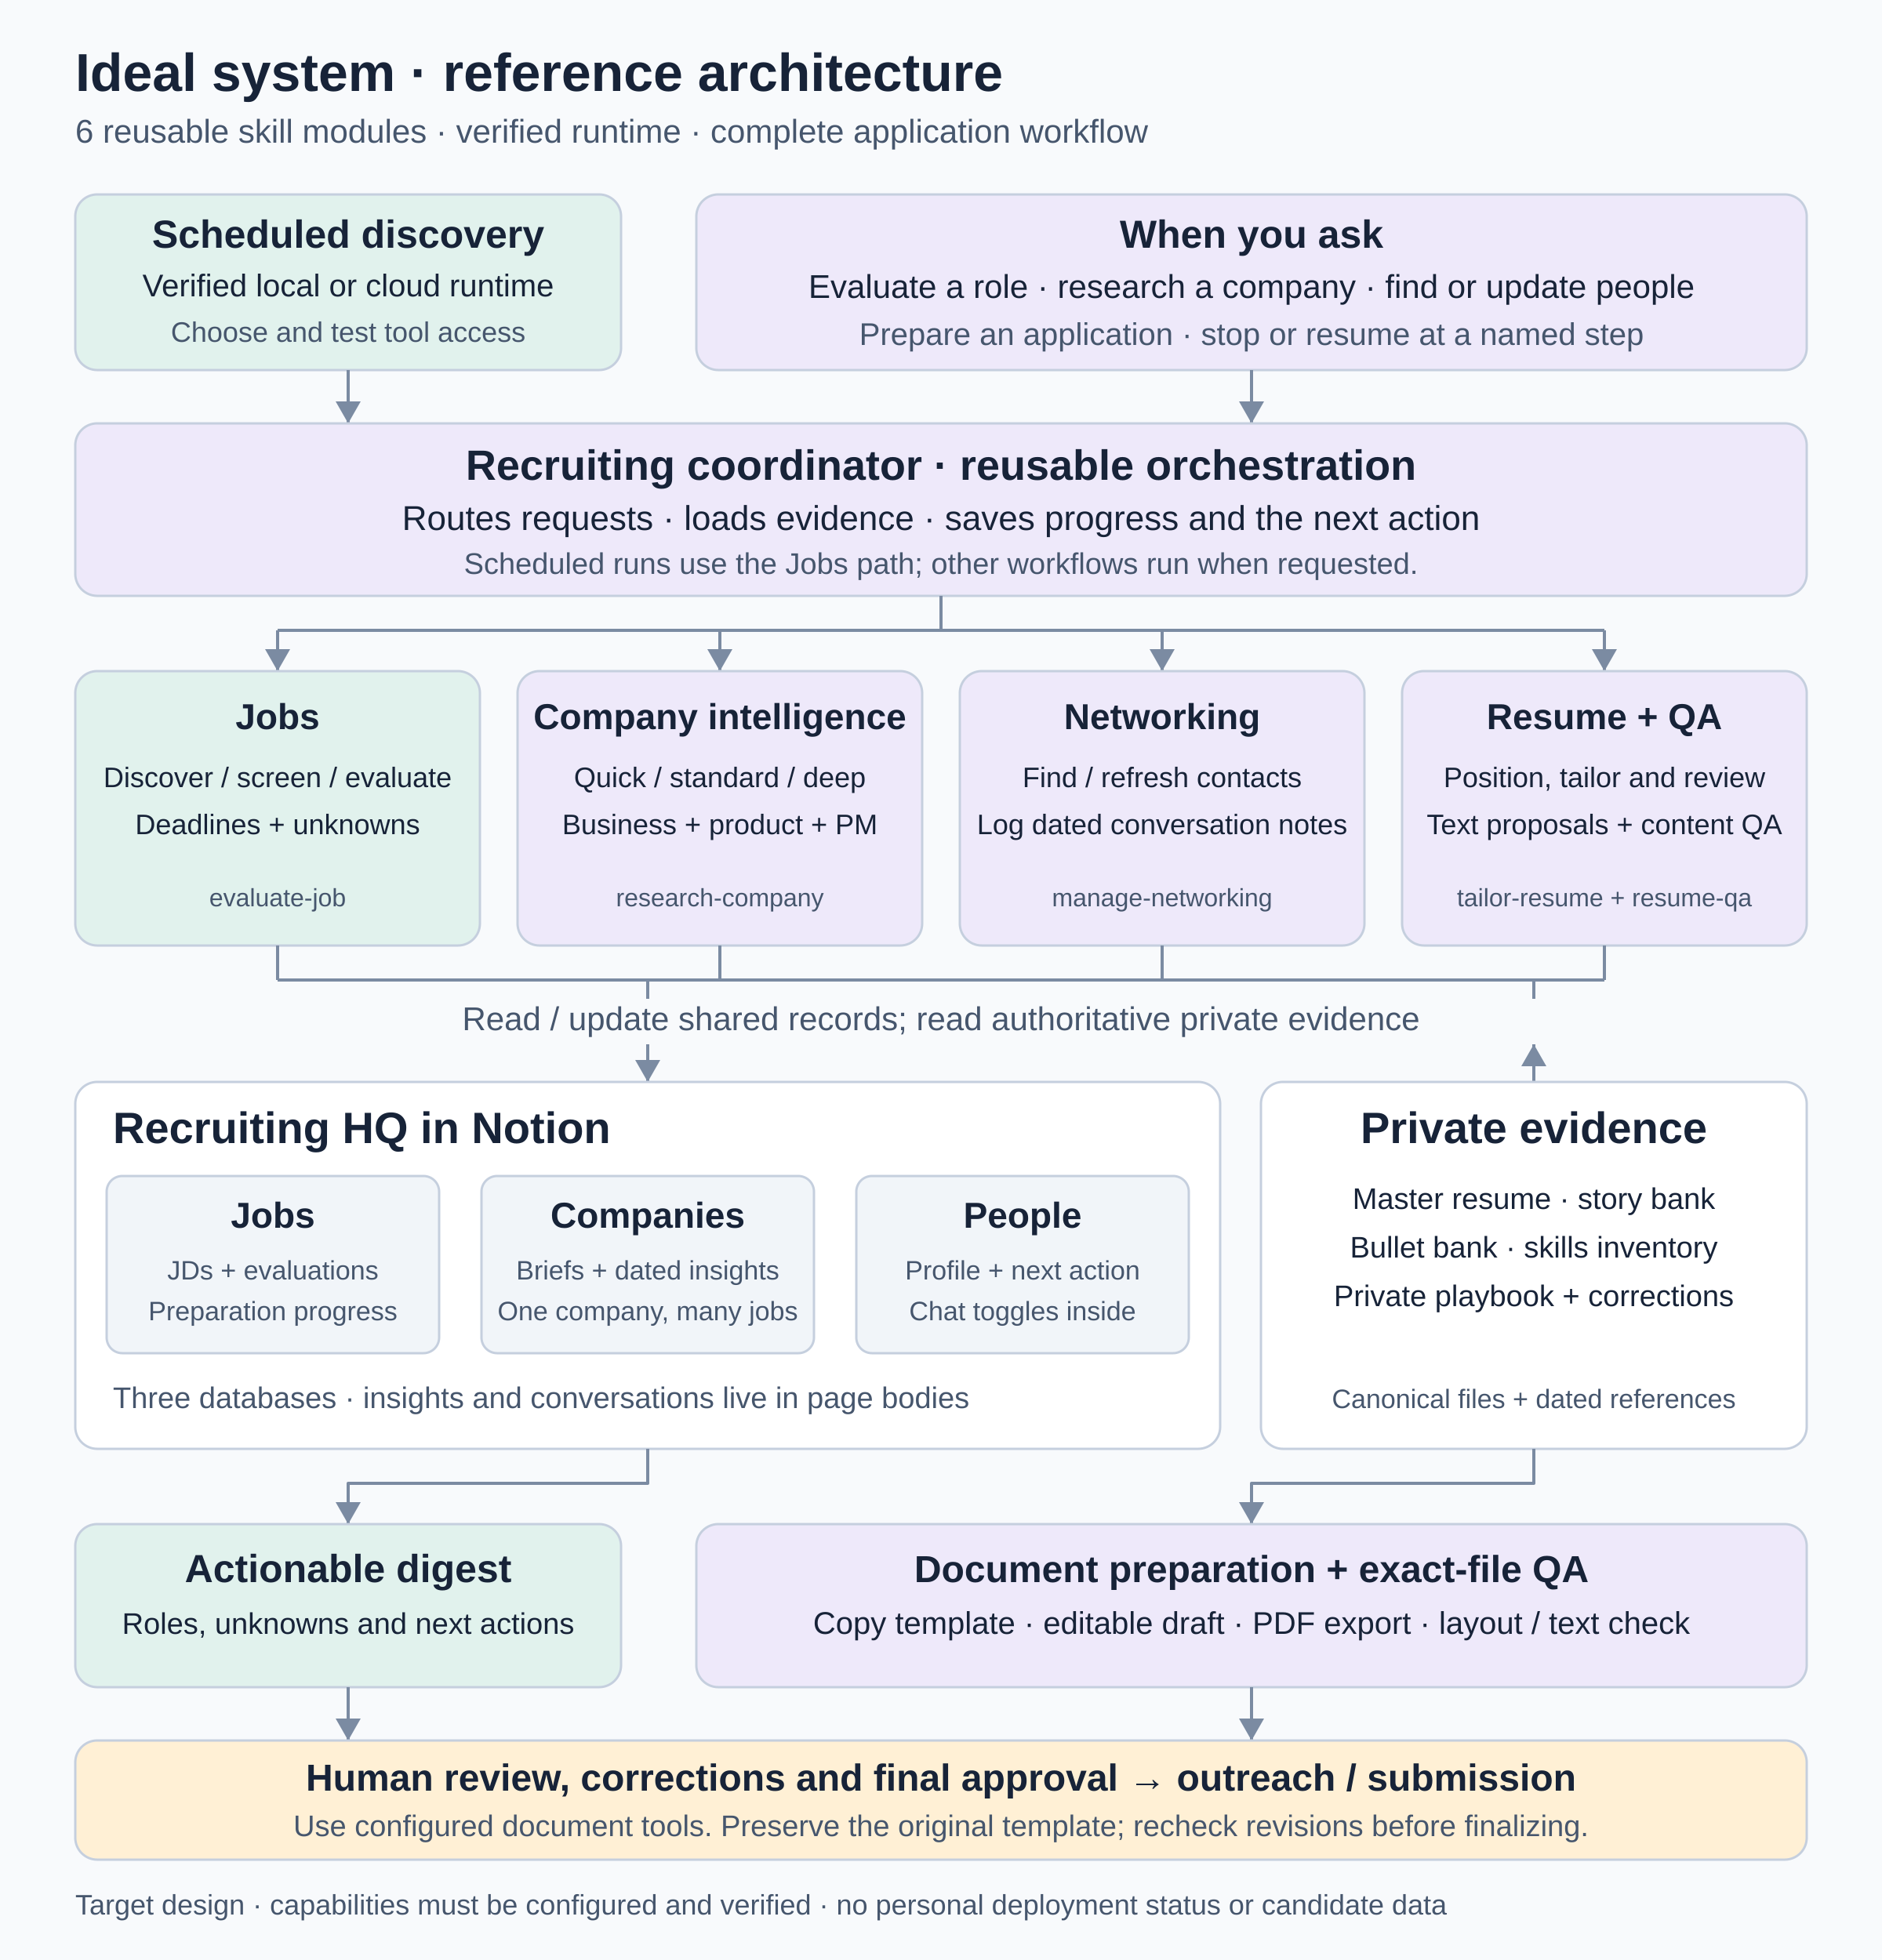
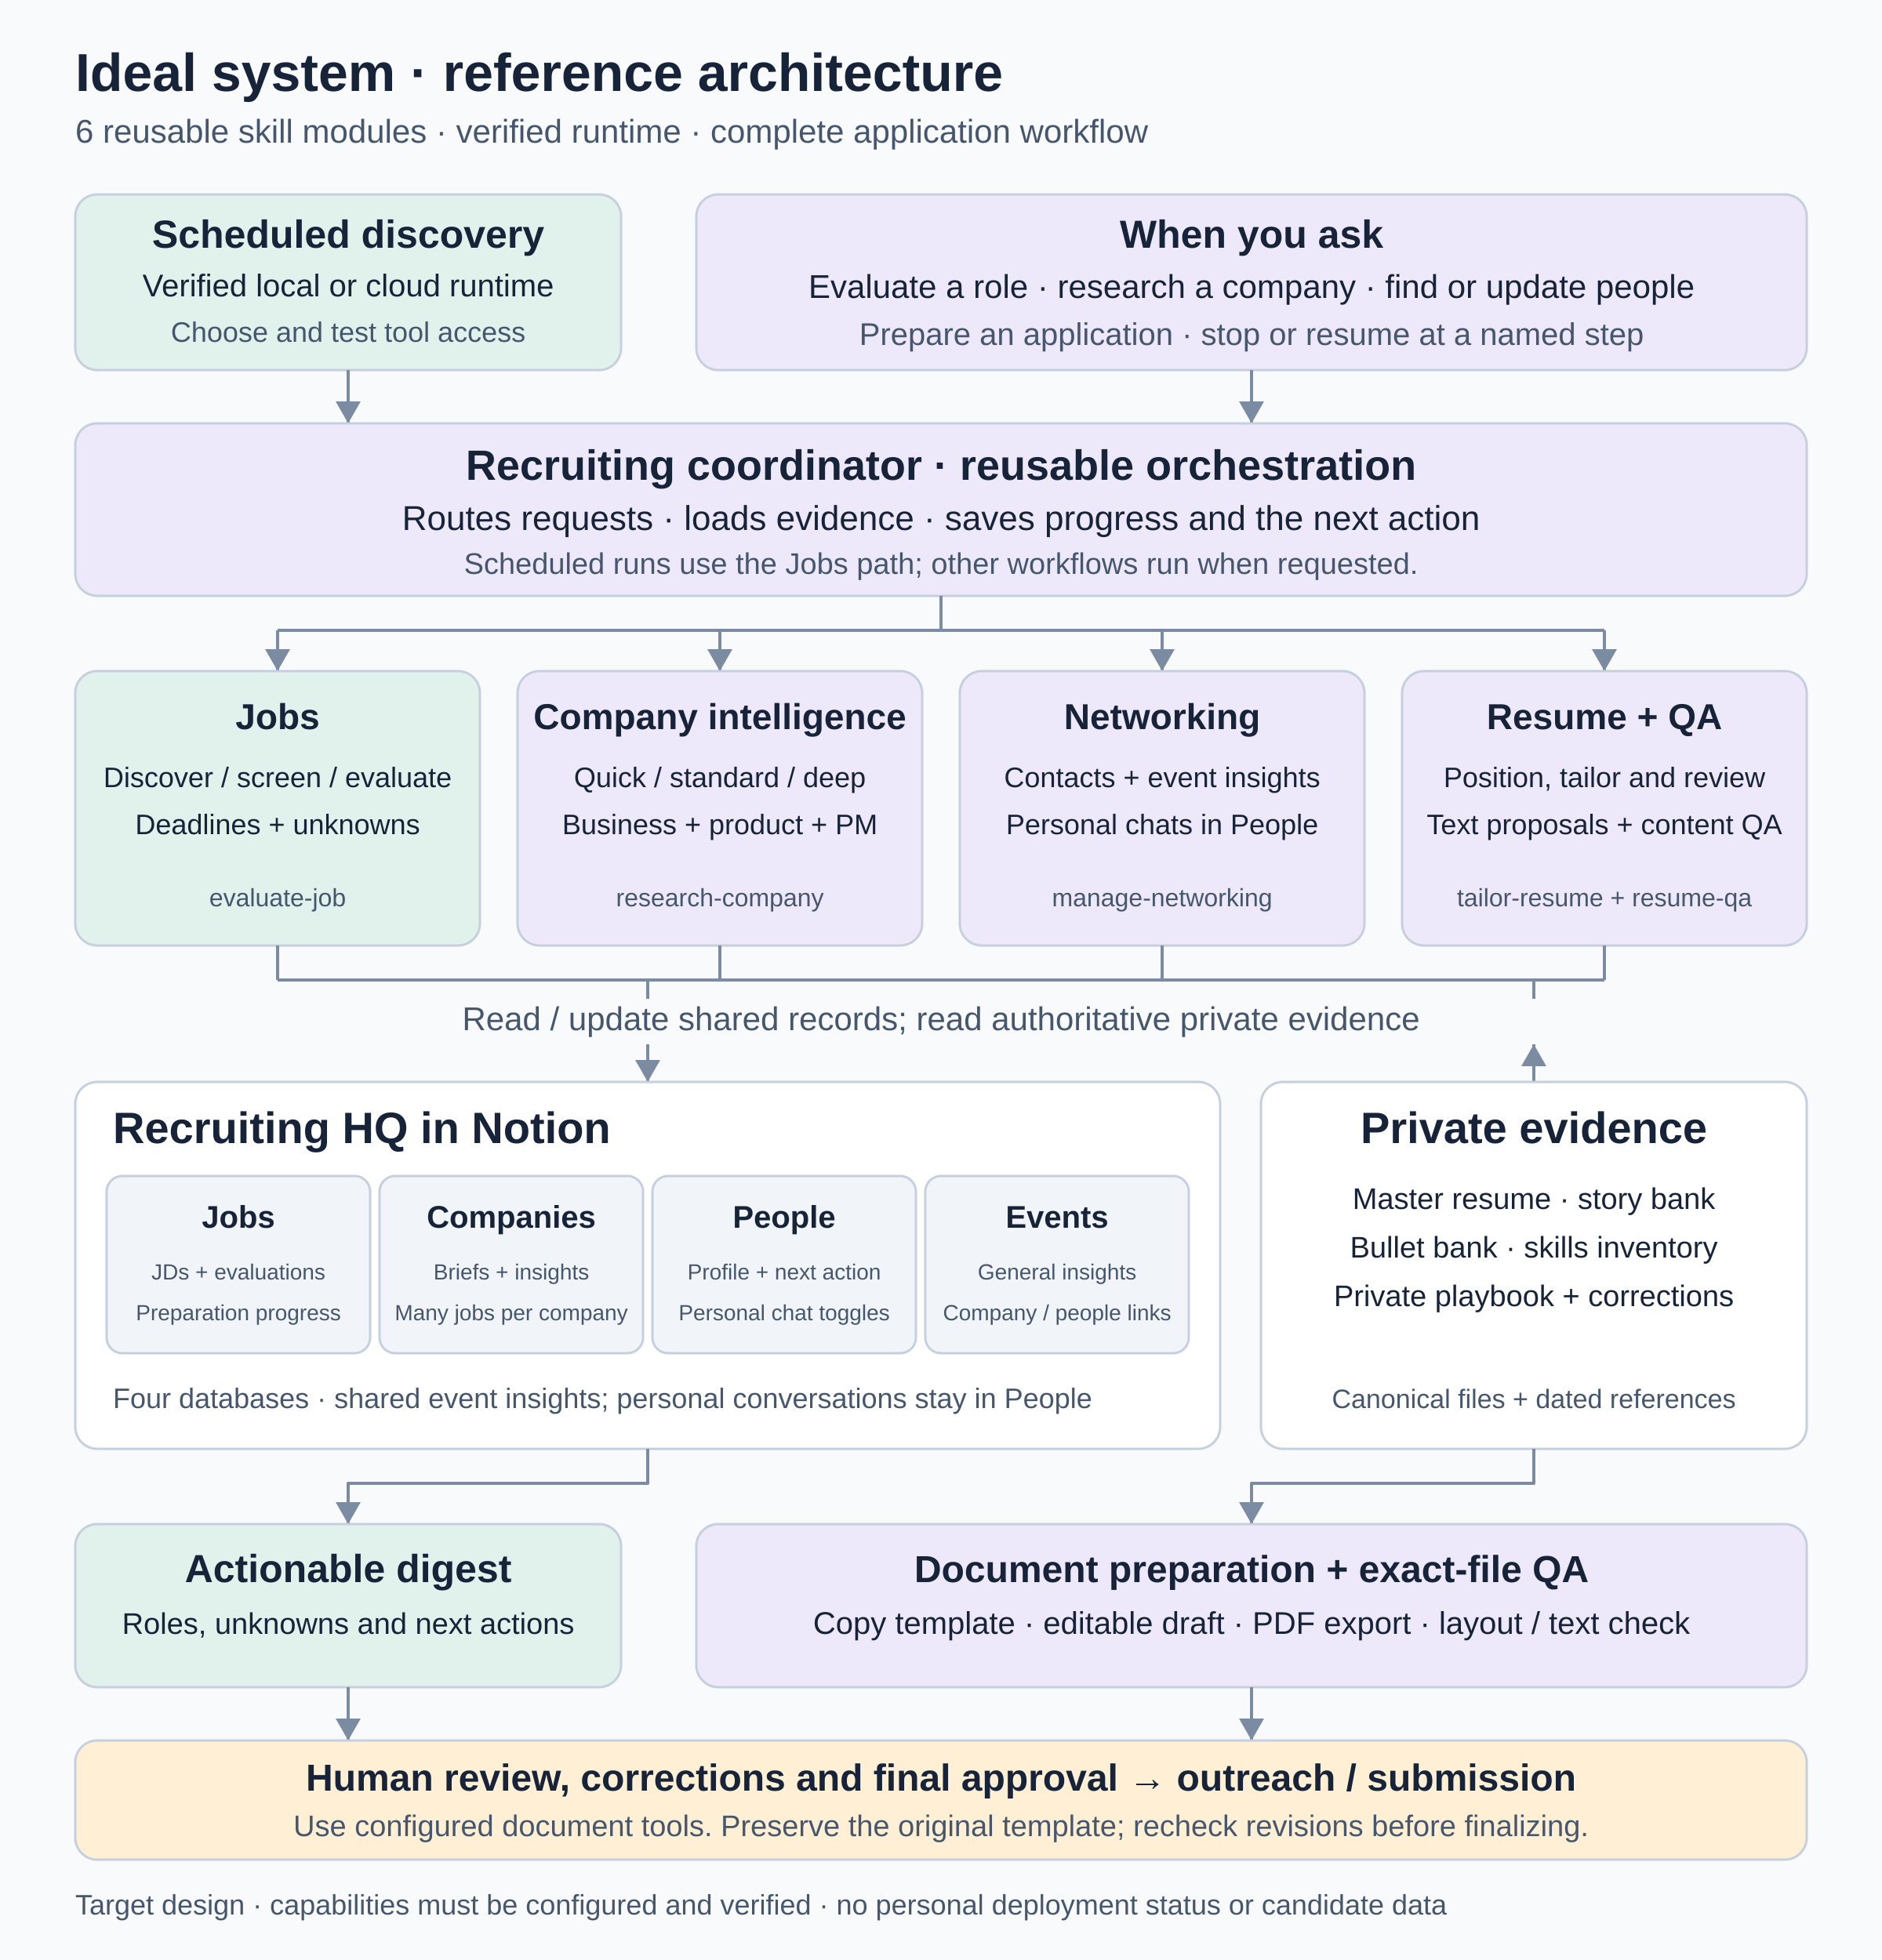
<svg xmlns="http://www.w3.org/2000/svg" width="1200" height="1250" viewBox="0 0 1200 1250" role="img" aria-labelledby="title desc">
  <defs>
    <marker id="arrow" markerWidth="8" markerHeight="8" refX="7" refY="4" orient="auto-start-reverse">
      <path d="M0 0L7 4L0 8" fill="#7b8ba2" />
    </marker>
  </defs>
  <rect x="0" y="0" width="1200" height="1250" rx="0" fill="#f8fafc" stroke="#f8fafc" stroke-width="1.5" />
  <text x="48" y="58" fill="#172338" font-family="Arial, Helvetica, sans-serif" font-size="34" font-weight="600" text-anchor="start">Ideal system · reference architecture</text>
  <text x="48" y="91" fill="#46566d" font-family="Arial, Helvetica, sans-serif" font-size="21" font-weight="400" text-anchor="start">6 reusable skill modules · verified runtime · complete application workflow</text>
  <rect x="48" y="124" width="348" height="112" rx="14" fill="#e1f2ed" stroke="#c5cfde" stroke-width="1.5" />
  <text x="222" y="158" fill="#172338" font-family="Arial, Helvetica, sans-serif" font-size="25" font-weight="600" text-anchor="middle">Scheduled discovery</text>
  <text x="222" y="189" fill="#172338" font-family="Arial, Helvetica, sans-serif" font-size="20" font-weight="400" text-anchor="middle">Verified local or cloud runtime</text>
  <text x="222" y="218" fill="#46566d" font-family="Arial, Helvetica, sans-serif" font-size="18" font-weight="400" text-anchor="middle">Choose and test tool access</text>
  <rect x="444" y="124" width="708" height="112" rx="14" fill="#eee9fa" stroke="#c5cfde" stroke-width="1.5" />
  <text x="798" y="158" fill="#172338" font-family="Arial, Helvetica, sans-serif" font-size="25" font-weight="600" text-anchor="middle">When you ask</text>
  <text x="798" y="190" fill="#172338" font-family="Arial, Helvetica, sans-serif" font-size="21" font-weight="400" text-anchor="middle">Evaluate a role · research a company · find or update people</text>
  <text x="798" y="220" fill="#46566d" font-family="Arial, Helvetica, sans-serif" font-size="20" font-weight="400" text-anchor="middle">Prepare an application · stop or resume at a named step</text>
  <path d="M222 236 L222 270" fill="none" stroke="#7b8ba2" stroke-width="2" stroke-linejoin="round" marker-end="url(#arrow)" />
  <path d="M798 236 L798 270" fill="none" stroke="#7b8ba2" stroke-width="2" stroke-linejoin="round" marker-end="url(#arrow)" />
  <rect x="48" y="270" width="1104" height="110" rx="14" fill="#eee9fa" stroke="#c5cfde" stroke-width="1.5" />
  <text x="600" y="306" fill="#172338" font-family="Arial, Helvetica, sans-serif" font-size="27" font-weight="600" text-anchor="middle">Recruiting coordinator · reusable orchestration</text>
  <text x="600" y="338" fill="#172338" font-family="Arial, Helvetica, sans-serif" font-size="22" font-weight="400" text-anchor="middle">Routes requests · loads evidence · saves progress and the next action</text>
  <text x="600" y="366" fill="#46566d" font-family="Arial, Helvetica, sans-serif" font-size="19" font-weight="400" text-anchor="middle">Scheduled runs use the Jobs path; other workflows run when requested.</text>
  <path d="M600 380 L600 402" fill="none" stroke="#7b8ba2" stroke-width="2" stroke-linejoin="round" />
  <path d="M177 402 L1023 402" fill="none" stroke="#7b8ba2" stroke-width="2" stroke-linejoin="round" />
  <path d="M177 402 L177 428" fill="none" stroke="#7b8ba2" stroke-width="2" stroke-linejoin="round" marker-end="url(#arrow)" />
  <path d="M459 402 L459 428" fill="none" stroke="#7b8ba2" stroke-width="2" stroke-linejoin="round" marker-end="url(#arrow)" />
  <path d="M741 402 L741 428" fill="none" stroke="#7b8ba2" stroke-width="2" stroke-linejoin="round" marker-end="url(#arrow)" />
  <path d="M1023 402 L1023 428" fill="none" stroke="#7b8ba2" stroke-width="2" stroke-linejoin="round" marker-end="url(#arrow)" />
  <rect x="48" y="428" width="258" height="175" rx="14" fill="#e1f2ed" stroke="#c5cfde" stroke-width="1.5" />
  <text x="177" y="465" fill="#172338" font-family="Arial, Helvetica, sans-serif" font-size="23" font-weight="600" text-anchor="middle">Jobs</text>
  <text x="177" y="502" fill="#172338" font-family="Arial, Helvetica, sans-serif" font-size="18" font-weight="400" text-anchor="middle">Discover / screen / evaluate</text>
  <text x="177" y="532" fill="#172338" font-family="Arial, Helvetica, sans-serif" font-size="18" font-weight="400" text-anchor="middle">Deadlines + unknowns</text>
  <text x="177" y="578" fill="#46566d" font-family="Arial, Helvetica, sans-serif" font-size="16" font-weight="400" text-anchor="middle">evaluate-job</text>
  <path d="M177 603 L177 625" fill="none" stroke="#7b8ba2" stroke-width="2" stroke-linejoin="round" />
  <rect x="330" y="428" width="258" height="175" rx="14" fill="#eee9fa" stroke="#c5cfde" stroke-width="1.5" />
  <text x="459" y="465" fill="#172338" font-family="Arial, Helvetica, sans-serif" font-size="23" font-weight="600" text-anchor="middle">Company intelligence</text>
  <text x="459" y="502" fill="#172338" font-family="Arial, Helvetica, sans-serif" font-size="18" font-weight="400" text-anchor="middle">Quick / standard / deep</text>
  <text x="459" y="532" fill="#172338" font-family="Arial, Helvetica, sans-serif" font-size="18" font-weight="400" text-anchor="middle">Business + product + PM</text>
  <text x="459" y="578" fill="#46566d" font-family="Arial, Helvetica, sans-serif" font-size="16" font-weight="400" text-anchor="middle">research-company</text>
  <path d="M459 603 L459 625" fill="none" stroke="#7b8ba2" stroke-width="2" stroke-linejoin="round" />
  <rect x="612" y="428" width="258" height="175" rx="14" fill="#eee9fa" stroke="#c5cfde" stroke-width="1.5" />
  <text x="741" y="465" fill="#172338" font-family="Arial, Helvetica, sans-serif" font-size="23" font-weight="600" text-anchor="middle">Networking</text>
-   <text x="741" y="502" fill="#172338" font-family="Arial, Helvetica, sans-serif" font-size="18" font-weight="400" text-anchor="middle">Find / refresh contacts</text>
-   <text x="741" y="532" fill="#172338" font-family="Arial, Helvetica, sans-serif" font-size="18" font-weight="400" text-anchor="middle">Log dated conversation notes</text>
+   <text x="741" y="502" fill="#172338" font-family="Arial, Helvetica, sans-serif" font-size="18" font-weight="400" text-anchor="middle">Contacts + event insights</text>
+   <text x="741" y="532" fill="#172338" font-family="Arial, Helvetica, sans-serif" font-size="18" font-weight="400" text-anchor="middle">Personal chats in People</text>
  <text x="741" y="578" fill="#46566d" font-family="Arial, Helvetica, sans-serif" font-size="16" font-weight="400" text-anchor="middle">manage-networking</text>
  <path d="M741 603 L741 625" fill="none" stroke="#7b8ba2" stroke-width="2" stroke-linejoin="round" />
  <rect x="894" y="428" width="258" height="175" rx="14" fill="#eee9fa" stroke="#c5cfde" stroke-width="1.5" />
  <text x="1023" y="465" fill="#172338" font-family="Arial, Helvetica, sans-serif" font-size="23" font-weight="600" text-anchor="middle">Resume + QA</text>
  <text x="1023" y="502" fill="#172338" font-family="Arial, Helvetica, sans-serif" font-size="18" font-weight="400" text-anchor="middle">Position, tailor and review</text>
  <text x="1023" y="532" fill="#172338" font-family="Arial, Helvetica, sans-serif" font-size="18" font-weight="400" text-anchor="middle">Text proposals + content QA</text>
  <text x="1023" y="578" fill="#46566d" font-family="Arial, Helvetica, sans-serif" font-size="16" font-weight="400" text-anchor="middle">tailor-resume + resume-qa</text>
  <path d="M1023 603 L1023 625" fill="none" stroke="#7b8ba2" stroke-width="2" stroke-linejoin="round" />
  <path d="M177 625 L1023 625" fill="none" stroke="#7b8ba2" stroke-width="2" stroke-linejoin="round" />
  <text x="600" y="657" fill="#46566d" font-family="Arial, Helvetica, sans-serif" font-size="21" font-weight="400" text-anchor="middle">Read / update shared records; read authoritative private evidence</text>
  <path d="M413 625 L413 637" fill="none" stroke="#7b8ba2" stroke-width="2" stroke-linejoin="round" />
  <path d="M413 666 L413 690" fill="none" stroke="#7b8ba2" stroke-width="2" stroke-linejoin="round" marker-end="url(#arrow)" />
  <path d="M978 625 L978 637" fill="none" stroke="#7b8ba2" stroke-width="2" stroke-linejoin="round" />
  <path d="M978 690 L978 666" fill="none" stroke="#7b8ba2" stroke-width="2" stroke-linejoin="round" marker-end="url(#arrow)" />
  <rect x="48" y="690" width="730" height="234" rx="14" fill="#ffffff" stroke="#c5cfde" stroke-width="1.5" />
  <text x="72" y="729" fill="#172338" font-family="Arial, Helvetica, sans-serif" font-size="28" font-weight="600" text-anchor="start">Recruiting HQ in Notion</text>
-   <rect x="68" y="750" width="212" height="113" rx="10" fill="#f1f5f9" stroke="#c5cfde" stroke-width="1.5" />
-   <text x="174" y="783" fill="#172338" font-family="Arial, Helvetica, sans-serif" font-size="23" font-weight="600" text-anchor="middle">Jobs</text>
-   <text x="174" y="816" fill="#46566d" font-family="Arial, Helvetica, sans-serif" font-size="17" font-weight="400" text-anchor="middle">JDs + evaluations</text>
-   <text x="174" y="842" fill="#46566d" font-family="Arial, Helvetica, sans-serif" font-size="17" font-weight="400" text-anchor="middle">Preparation progress</text>
-   <rect x="307" y="750" width="212" height="113" rx="10" fill="#f1f5f9" stroke="#c5cfde" stroke-width="1.5" />
-   <text x="413" y="783" fill="#172338" font-family="Arial, Helvetica, sans-serif" font-size="23" font-weight="600" text-anchor="middle">Companies</text>
-   <text x="413" y="816" fill="#46566d" font-family="Arial, Helvetica, sans-serif" font-size="17" font-weight="400" text-anchor="middle">Briefs + dated insights</text>
-   <text x="413" y="842" fill="#46566d" font-family="Arial, Helvetica, sans-serif" font-size="17" font-weight="400" text-anchor="middle">One company, many jobs</text>
-   <rect x="546" y="750" width="212" height="113" rx="10" fill="#f1f5f9" stroke="#c5cfde" stroke-width="1.5" />
-   <text x="652" y="783" fill="#172338" font-family="Arial, Helvetica, sans-serif" font-size="23" font-weight="600" text-anchor="middle">People</text>
-   <text x="652" y="816" fill="#46566d" font-family="Arial, Helvetica, sans-serif" font-size="17" font-weight="400" text-anchor="middle">Profile + next action</text>
-   <text x="652" y="842" fill="#46566d" font-family="Arial, Helvetica, sans-serif" font-size="17" font-weight="400" text-anchor="middle">Chat toggles inside</text>
-   <text x="72" y="898" fill="#46566d" font-family="Arial, Helvetica, sans-serif" font-size="19" font-weight="400" text-anchor="start">Three databases · insights and conversations live in page bodies</text>
+   <rect x="68" y="750" width="168" height="113" rx="10" fill="#f1f5f9" stroke="#c5cfde" stroke-width="1.5" />
+   <text x="152" y="783" fill="#172338" font-family="Arial, Helvetica, sans-serif" font-size="20" font-weight="600" text-anchor="middle">Jobs</text>
+   <text x="152" y="816" fill="#46566d" font-family="Arial, Helvetica, sans-serif" font-size="14" font-weight="400" text-anchor="middle">JDs + evaluations</text>
+   <text x="152" y="842" fill="#46566d" font-family="Arial, Helvetica, sans-serif" font-size="14" font-weight="400" text-anchor="middle">Preparation progress</text>
+   <rect x="242" y="750" width="168" height="113" rx="10" fill="#f1f5f9" stroke="#c5cfde" stroke-width="1.5" />
+   <text x="326" y="783" fill="#172338" font-family="Arial, Helvetica, sans-serif" font-size="20" font-weight="600" text-anchor="middle">Companies</text>
+   <text x="326" y="816" fill="#46566d" font-family="Arial, Helvetica, sans-serif" font-size="14" font-weight="400" text-anchor="middle">Briefs + insights</text>
+   <text x="326" y="842" fill="#46566d" font-family="Arial, Helvetica, sans-serif" font-size="14" font-weight="400" text-anchor="middle">Many jobs per company</text>
+   <rect x="416" y="750" width="168" height="113" rx="10" fill="#f1f5f9" stroke="#c5cfde" stroke-width="1.5" />
+   <text x="500" y="783" fill="#172338" font-family="Arial, Helvetica, sans-serif" font-size="20" font-weight="600" text-anchor="middle">People</text>
+   <text x="500" y="816" fill="#46566d" font-family="Arial, Helvetica, sans-serif" font-size="14" font-weight="400" text-anchor="middle">Profile + next action</text>
+   <text x="500" y="842" fill="#46566d" font-family="Arial, Helvetica, sans-serif" font-size="14" font-weight="400" text-anchor="middle">Personal chat toggles</text>
+   <rect x="590" y="750" width="168" height="113" rx="10" fill="#f1f5f9" stroke="#c5cfde" stroke-width="1.5" />
+   <text x="674" y="783" fill="#172338" font-family="Arial, Helvetica, sans-serif" font-size="20" font-weight="600" text-anchor="middle">Events</text>
+   <text x="674" y="816" fill="#46566d" font-family="Arial, Helvetica, sans-serif" font-size="14" font-weight="400" text-anchor="middle">General insights</text>
+   <text x="674" y="842" fill="#46566d" font-family="Arial, Helvetica, sans-serif" font-size="14" font-weight="400" text-anchor="middle">Company / people links</text>
+   <text x="72" y="898" fill="#46566d" font-family="Arial, Helvetica, sans-serif" font-size="18" font-weight="400" text-anchor="start">Four databases · shared event insights; personal conversations stay in People</text>
  <rect x="804" y="690" width="348" height="234" rx="14" fill="#ffffff" stroke="#c5cfde" stroke-width="1.5" />
  <text x="978" y="729" fill="#172338" font-family="Arial, Helvetica, sans-serif" font-size="28" font-weight="600" text-anchor="middle">Private evidence</text>
  <text x="978" y="771" fill="#172338" font-family="Arial, Helvetica, sans-serif" font-size="19" font-weight="400" text-anchor="middle">Master resume · story bank</text>
  <text x="978" y="802" fill="#172338" font-family="Arial, Helvetica, sans-serif" font-size="19" font-weight="400" text-anchor="middle">Bullet bank · skills inventory</text>
  <text x="978" y="833" fill="#172338" font-family="Arial, Helvetica, sans-serif" font-size="19" font-weight="400" text-anchor="middle">Private playbook + corrections</text>
  <text x="978" y="898" fill="#46566d" font-family="Arial, Helvetica, sans-serif" font-size="17" font-weight="400" text-anchor="middle">Canonical files + dated references</text>
  <path d="M413 924 L413 946 L222 946 L222 972" fill="none" stroke="#7b8ba2" stroke-width="2" stroke-linejoin="round" marker-end="url(#arrow)" />
  <rect x="48" y="972" width="348" height="104" rx="14" fill="#e1f2ed" stroke="#c5cfde" stroke-width="1.5" />
  <text x="222" y="1009" fill="#172338" font-family="Arial, Helvetica, sans-serif" font-size="25" font-weight="600" text-anchor="middle">Actionable digest</text>
  <text x="222" y="1042" fill="#172338" font-family="Arial, Helvetica, sans-serif" font-size="19" font-weight="400" text-anchor="middle">Roles, unknowns and next actions</text>
  <path d="M978 924 L978 946 L798 946 L798 972" fill="none" stroke="#7b8ba2" stroke-width="2" stroke-linejoin="round" marker-end="url(#arrow)" />
  <rect x="444" y="972" width="708" height="104" rx="14" fill="#eee9fa" stroke="#c5cfde" stroke-width="1.5" />
  <text x="798" y="1009" fill="#172338" font-family="Arial, Helvetica, sans-serif" font-size="24" font-weight="600" text-anchor="middle">Document preparation + exact-file QA</text>
  <text x="798" y="1042" fill="#172338" font-family="Arial, Helvetica, sans-serif" font-size="20" font-weight="400" text-anchor="middle">Copy template · editable draft · PDF export · layout / text check</text>
  <path d="M222 1076 L222 1110" fill="none" stroke="#7b8ba2" stroke-width="2" stroke-linejoin="round" marker-end="url(#arrow)" />
  <path d="M798 1076 L798 1110" fill="none" stroke="#7b8ba2" stroke-width="2" stroke-linejoin="round" marker-end="url(#arrow)" />
  <rect x="48" y="1110" width="1104" height="76" rx="14" fill="#fff0d5" stroke="#c5cfde" stroke-width="1.5" />
  <text x="600" y="1142" fill="#172338" font-family="Arial, Helvetica, sans-serif" font-size="24" font-weight="600" text-anchor="middle">Human review, corrections and final approval → outreach / submission</text>
  <text x="600" y="1171" fill="#46566d" font-family="Arial, Helvetica, sans-serif" font-size="19" font-weight="400" text-anchor="middle">Use configured document tools. Preserve the original template; recheck revisions before finalizing.</text>
  <text x="48" y="1221" fill="#46566d" font-family="Arial, Helvetica, sans-serif" font-size="18" font-weight="400" text-anchor="start">Target design · capabilities must be configured and verified · no personal deployment status or candidate data</text>
</svg>
